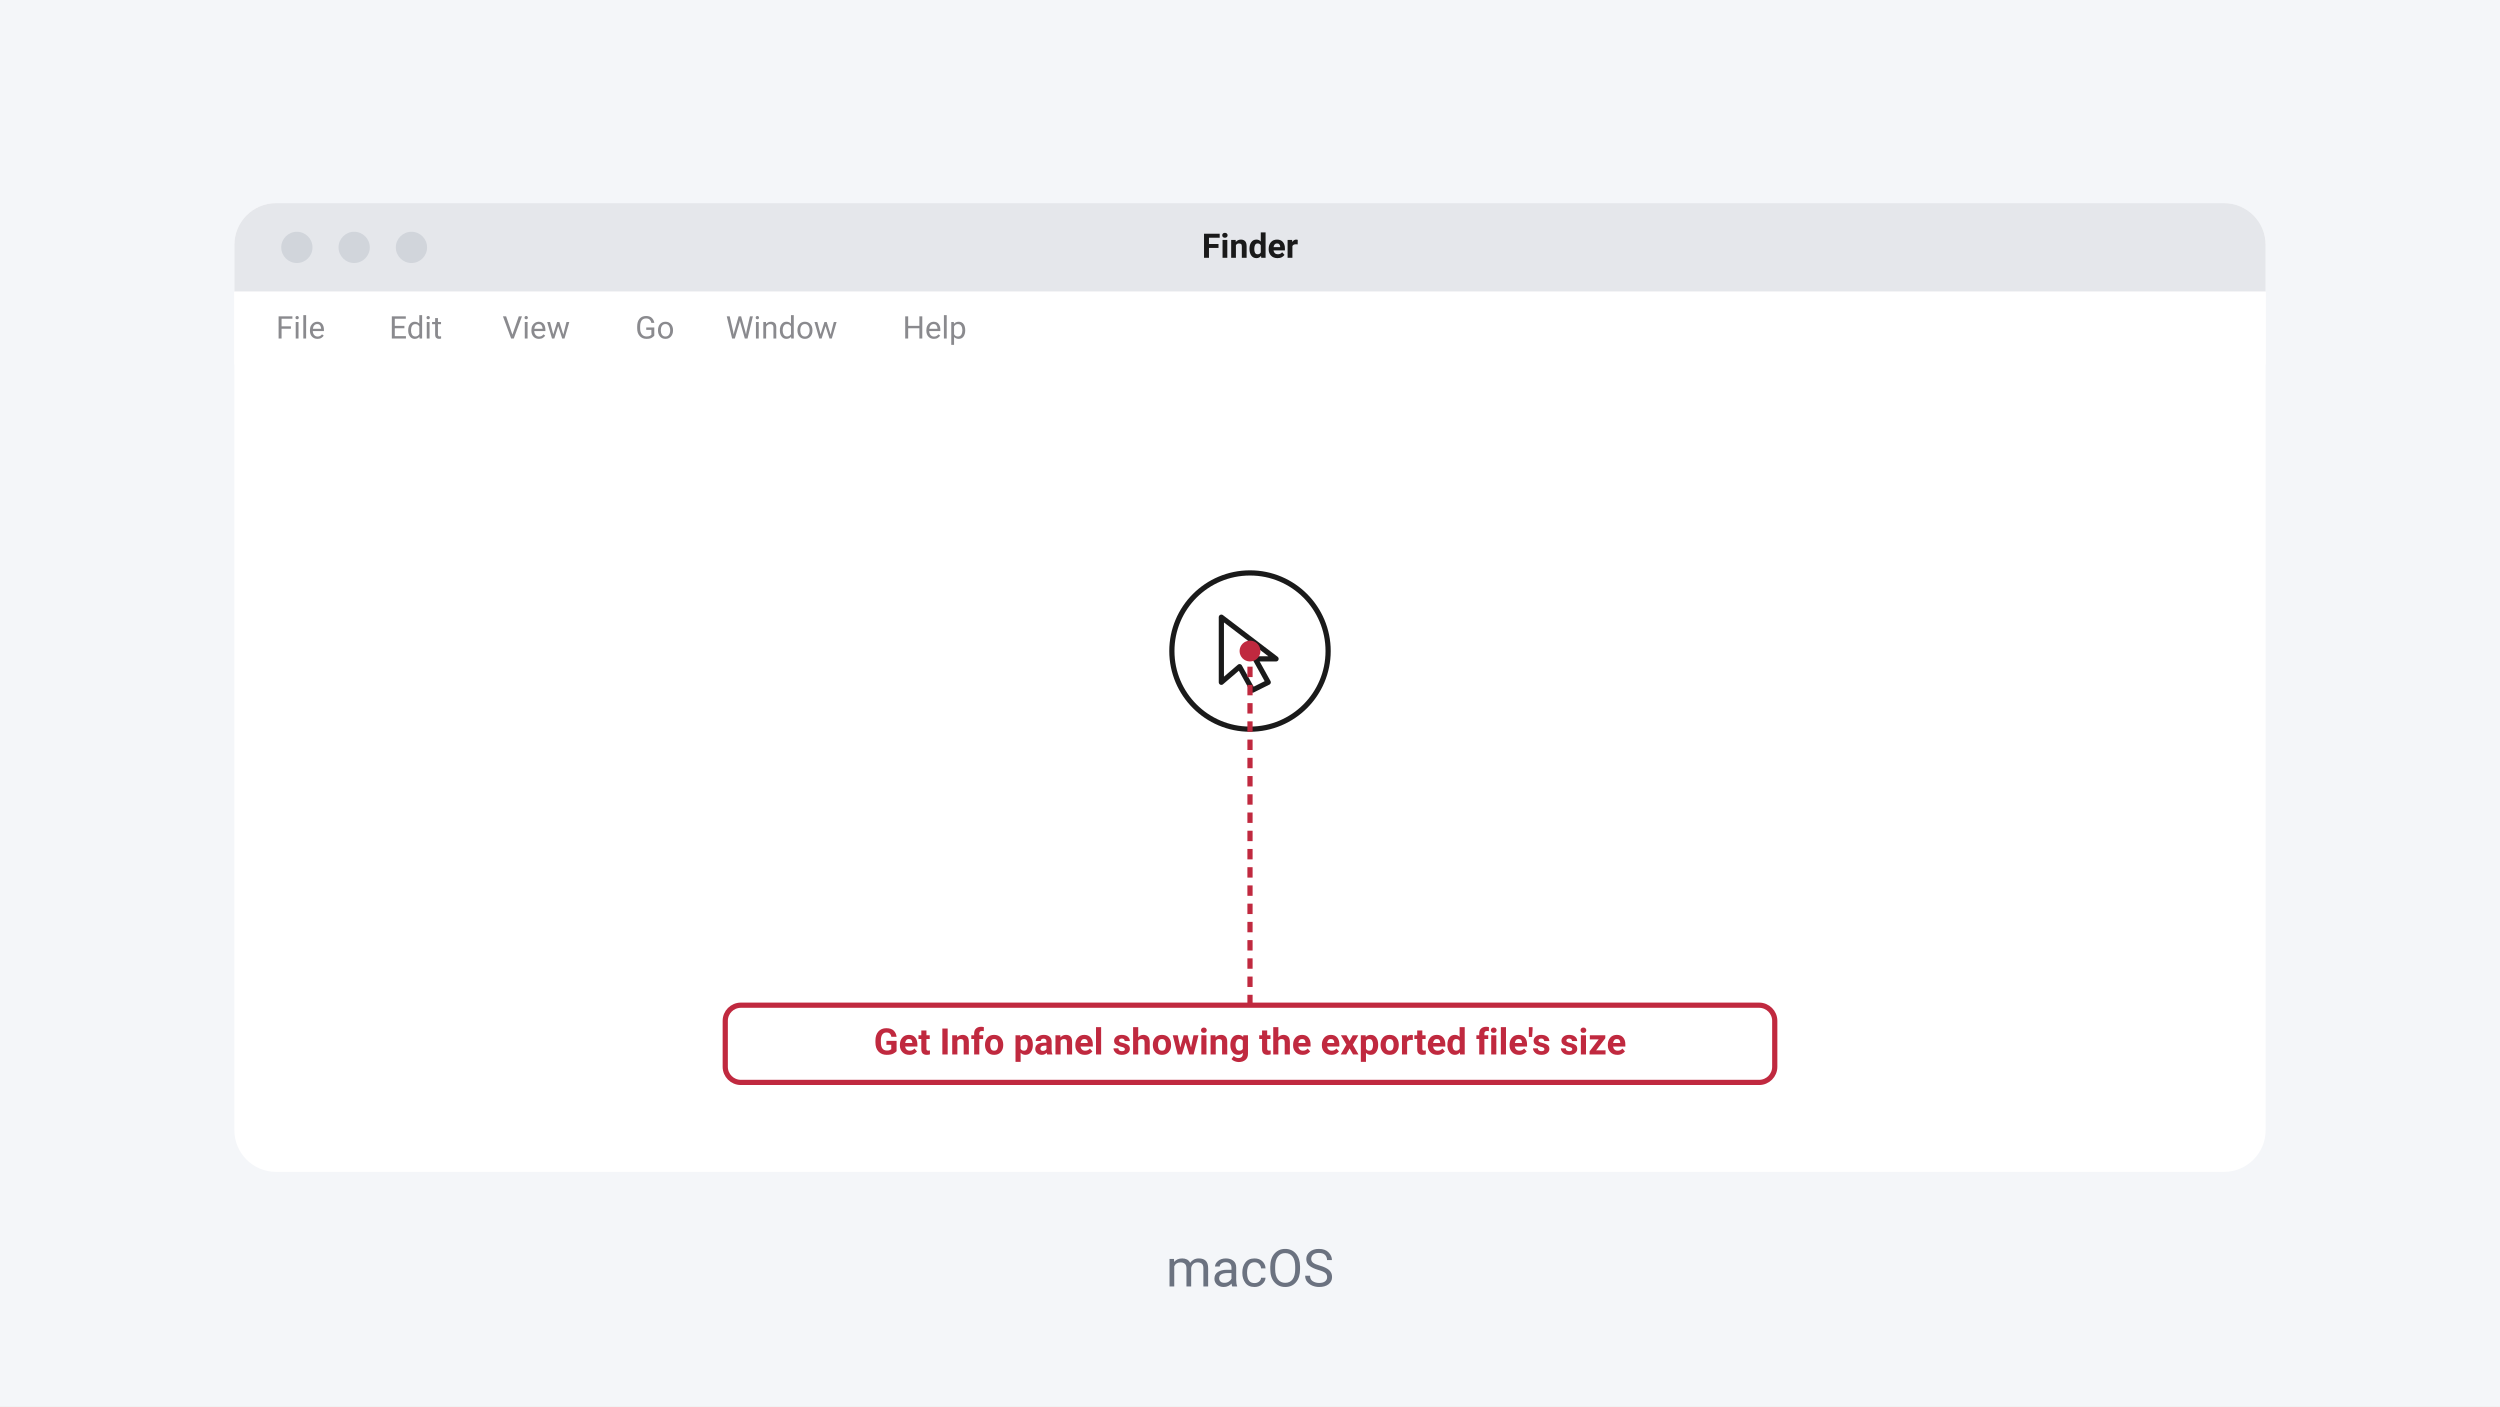
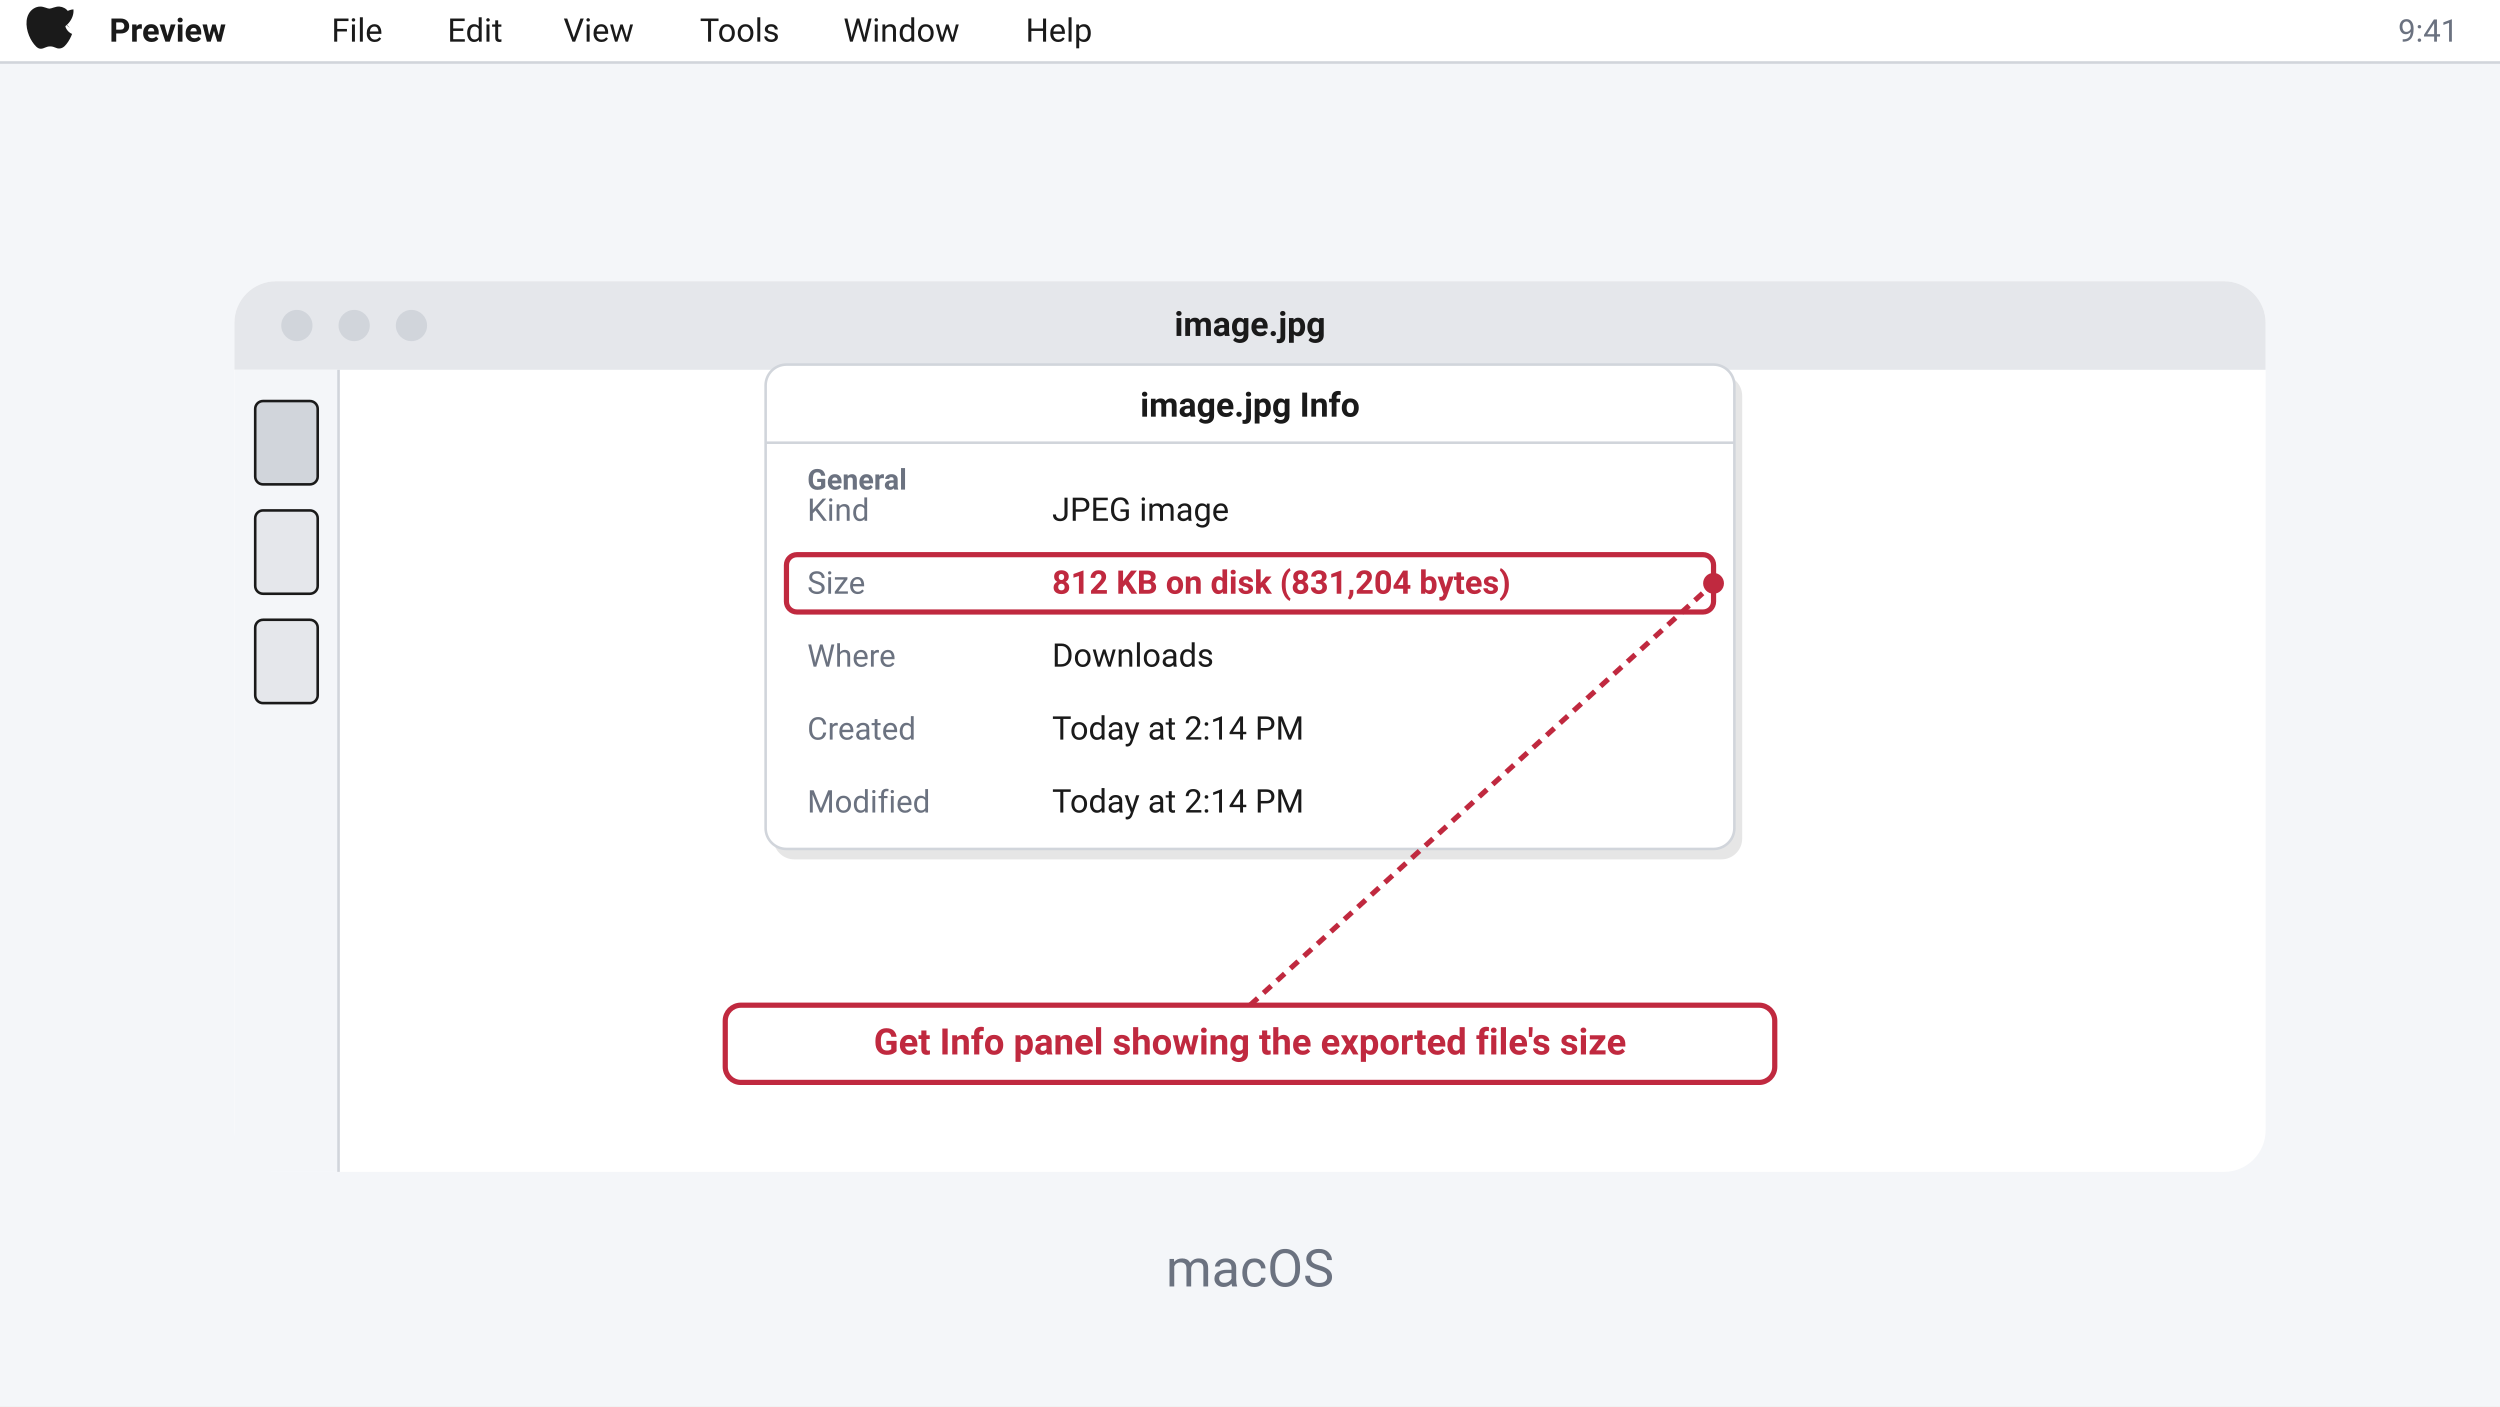
<svg xmlns="http://www.w3.org/2000/svg" width="960" height="540" viewBox="0 0 960 540">
  <rect width="960" height="540" fill="#F4F6F9" />
-   <rect x="90" y="78" width="780" height="372" rx="16" fill="#FFFFFF" />
-   <path d="M 90 94 A 16 16 0 0 1 106 78 L 854 78 A 16 16 0 0 1 870 94 L 870 112 L 90 112 Z" fill="#E5E7EB" />
-   <circle cx="114" cy="95" r="6" fill="#D1D5DB" />
-   <circle cx="136" cy="95" r="6" fill="#D1D5DB" />
-   <circle cx="158" cy="95" r="6" fill="#D1D5DB" />
-   <text x="480" y="99" font-family="system-ui, -apple-system, 'Segoe UI', Roboto, sans-serif" font-size="13" font-weight="600" fill="#1A1A1A" text-anchor="middle">Finder</text>
-   <rect x="90" y="112" width="780" height="28" fill="#FFFFFF" />
-   <text x="106" y="130" font-family="system-ui, -apple-system, 'Segoe UI', Roboto, sans-serif" font-size="12" font-weight="400" fill="#8A8A8E" text-anchor="start">File</text>
-   <text x="149.476" y="130" font-family="system-ui, -apple-system, 'Segoe UI', Roboto, sans-serif" font-size="12" font-weight="400" fill="#8A8A8E" text-anchor="start">Edit</text>
-   <text x="192.952" y="130" font-family="system-ui, -apple-system, 'Segoe UI', Roboto, sans-serif" font-size="12" font-weight="400" fill="#8A8A8E" text-anchor="start">View</text>
-   <text x="243.952" y="130" font-family="system-ui, -apple-system, 'Segoe UI', Roboto, sans-serif" font-size="12" font-weight="400" fill="#8A8A8E" text-anchor="start">Go</text>
-   <text x="278.716" y="130" font-family="system-ui, -apple-system, 'Segoe UI', Roboto, sans-serif" font-size="12" font-weight="400" fill="#8A8A8E" text-anchor="start">Window</text>
-   <text x="346.612" y="130" font-family="system-ui, -apple-system, 'Segoe UI', Roboto, sans-serif" font-size="12" font-weight="400" fill="#8A8A8E" text-anchor="start">Help</text>
-   <circle cx="480" cy="250" r="30" fill="#FFFFFF" stroke="#1A1A1A" stroke-width="2" />
-   <path d="M 469 237 L 469 262 L 476 256 L 481 265 L 487 262 L 482 253 L 490 253 Z" fill="#FFFFFF" stroke="#1A1A1A" stroke-width="2" stroke-linejoin="round" />
-   <line x1="480" y1="386" x2="480" y2="250" stroke="#C0293F" stroke-width="2" stroke-dasharray="4,3" />
-   <circle cx="480" cy="250" r="4" fill="#C0293F" />
+   <rect x="90" y="108" width="780" height="342" rx="16" fill="#FFFFFF" />
+   <path d="M 90 124 A 16 16 0 0 1 106 108 L 854 108 A 16 16 0 0 1 870 124 L 870 142 L 90 142 Z" fill="#E5E7EB" />
+   <circle cx="114" cy="125" r="6" fill="#D1D5DB" />
+   <circle cx="136" cy="125" r="6" fill="#D1D5DB" />
+   <circle cx="158" cy="125" r="6" fill="#D1D5DB" />
+   <text x="480" y="129" font-family="system-ui, -apple-system, 'Segoe UI', Roboto, sans-serif" font-size="13" font-weight="600" fill="#1A1A1A" text-anchor="middle">image.jpg</text>
+   <rect x="90" y="142" width="40" height="308" fill="#F4F6F9" />
+   <rect x="98" y="154" width="24" height="32" rx="3" fill="#D1D5DB" stroke="#1A1A1A" stroke-width="1" />
+   <rect x="98" y="196" width="24" height="32" rx="3" fill="#E5E7EB" stroke="#1A1A1A" stroke-width="1" />
+   <rect x="98" y="238" width="24" height="32" rx="3" fill="#E5E7EB" stroke="#1A1A1A" stroke-width="1" />
+   <path d="M 130 142 L 130 450" stroke="#D1D5DB" stroke-width="1" />
+   <rect x="0" y="0" width="960" height="24" fill="#FFFFFF" />
+   <line x1="0" y1="24" x2="960" y2="24" stroke="#D1D5DB" stroke-width="1" />
+   <path d="M 26.4 8.8 c 1.2 -1.4 2 -3.3 1.8 -5.2 -1.7 0.1 -3.7 1.2 -4.9 2.6 -1.1 1.3 -2 3.2 -1.7 5 1.8 0.2 3.6 -1 4.8 -2.4 Z" fill="#1A1A1A" />
+   <path d="M 26.88 10.72 c -2.6 -1.6 -3 -4.6 -0.7 -6.3 -0.7 -1.1 -2 -1.8 -3.4 -1.9 -1.4 -0.1 -3 0.8 -3.8 0.8 -0.8 0 -2.1 -0.8 -3.5 -0.8 -1.8 0 -3.5 1.1 -4.4 2.7 -1.9 3.3 -0.5 8.1 1.3 10.8 0.9 1.3 2 2.8 3.4 2.7 1.3 -0.1 1.9 -0.9 3.5 -0.9 1.7 0 2.2 0.9 3.6 0.8 1.5 -0.1 2.4 -1.3 3.3 -2.6 1 -1.5 1.5 -3 1.5 -3 -0.1 0 -2.8 -1.1 -2.8 -4.3 Z" fill="#1A1A1A" />
+   <text x="42" y="16" font-family="system-ui, -apple-system, 'Segoe UI', Roboto, sans-serif" font-size="12.5" font-weight="700" fill="#1A1A1A" text-anchor="start">Preview</text>
+   <text x="127.288" y="16" font-family="system-ui, -apple-system, 'Segoe UI', Roboto, sans-serif" font-size="12.5" font-weight="400" fill="#1A1A1A" text-anchor="start">File</text>
+   <text x="171.825" y="16" font-family="system-ui, -apple-system, 'Segoe UI', Roboto, sans-serif" font-size="12.5" font-weight="400" fill="#1A1A1A" text-anchor="start">Edit</text>
+   <text x="216.363" y="16" font-family="system-ui, -apple-system, 'Segoe UI', Roboto, sans-serif" font-size="12.5" font-weight="400" fill="#1A1A1A" text-anchor="start">View</text>
+   <text x="268.738" y="16" font-family="system-ui, -apple-system, 'Segoe UI', Roboto, sans-serif" font-size="12.5" font-weight="400" fill="#1A1A1A" text-anchor="start">Tools</text>
+   <text x="323.863" y="16" font-family="system-ui, -apple-system, 'Segoe UI', Roboto, sans-serif" font-size="12.5" font-weight="400" fill="#1A1A1A" text-anchor="start">Window</text>
+   <text x="393.837" y="16" font-family="system-ui, -apple-system, 'Segoe UI', Roboto, sans-serif" font-size="12.5" font-weight="400" fill="#1A1A1A" text-anchor="start">Help</text>
+   <text x="944" y="16" font-family="system-ui, -apple-system, 'Segoe UI', Roboto, sans-serif" font-size="12" font-weight="400" fill="#6B7280" text-anchor="end">9:41</text>
+   <rect x="297" y="144" width="372" height="186" rx="8" fill="#000000" opacity="0.1" />
+   <rect x="294" y="140" width="372" height="186" rx="8" fill="#FFFFFF" stroke="#D1D5DB" stroke-width="1" />
+   <line x1="294" y1="170" x2="666" y2="170" stroke="#D1D5DB" stroke-width="1" />
+   <text x="480" y="160" font-family="system-ui, -apple-system, 'Segoe UI', Roboto, sans-serif" font-size="13" font-weight="700" fill="#1A1A1A" text-anchor="middle">image.jpg Info</text>
+   <text x="310" y="188" font-family="system-ui, -apple-system, 'Segoe UI', Roboto, sans-serif" font-size="11" font-weight="700" fill="#6B7280" text-anchor="start">General</text>
+   <text x="310" y="200" font-family="system-ui, -apple-system, 'Segoe UI', Roboto, sans-serif" font-size="12" font-weight="400" fill="#6B7280" text-anchor="start">Kind</text>
+   <text x="404" y="200" font-family="system-ui, -apple-system, 'Segoe UI', Roboto, sans-serif" font-size="12.5" font-weight="400" fill="#1A1A1A" text-anchor="start">JPEG image</text>
+   <rect x="302" y="213" width="356" height="22" rx="4" fill="none" stroke="#C0293F" stroke-width="2" />
+   <text x="310" y="228" font-family="system-ui, -apple-system, 'Segoe UI', Roboto, sans-serif" font-size="12" font-weight="400" fill="#6B7280" text-anchor="start">Size</text>
+   <text x="404" y="228" font-family="system-ui, -apple-system, 'Segoe UI', Roboto, sans-serif" font-size="12.5" font-weight="700" fill="#C0293F" text-anchor="start">812 KB on disk (831,204 bytes)</text>
+   <text x="310" y="256" font-family="system-ui, -apple-system, 'Segoe UI', Roboto, sans-serif" font-size="12" font-weight="400" fill="#6B7280" text-anchor="start">Where</text>
+   <text x="404" y="256" font-family="system-ui, -apple-system, 'Segoe UI', Roboto, sans-serif" font-size="12.5" font-weight="400" fill="#1A1A1A" text-anchor="start">Downloads</text>
+   <text x="310" y="284" font-family="system-ui, -apple-system, 'Segoe UI', Roboto, sans-serif" font-size="12" font-weight="400" fill="#6B7280" text-anchor="start">Created</text>
+   <text x="404" y="284" font-family="system-ui, -apple-system, 'Segoe UI', Roboto, sans-serif" font-size="12.5" font-weight="400" fill="#1A1A1A" text-anchor="start">Today at 2:14 PM</text>
+   <text x="310" y="312" font-family="system-ui, -apple-system, 'Segoe UI', Roboto, sans-serif" font-size="12" font-weight="400" fill="#6B7280" text-anchor="start">Modified</text>
+   <text x="404" y="312" font-family="system-ui, -apple-system, 'Segoe UI', Roboto, sans-serif" font-size="12.5" font-weight="400" fill="#1A1A1A" text-anchor="start">Today at 2:14 PM</text>
+   <line x1="480" y1="386" x2="658" y2="224" stroke="#C0293F" stroke-width="2" stroke-dasharray="4,3" />
+   <circle cx="658" cy="224" r="4" fill="#C0293F" />
  <rect x="278.497" y="386" width="403.005" height="29.65" rx="6" fill="#FFFFFF" stroke="#C0293F" stroke-width="2" />
  <text x="480" y="404.92" font-family="system-ui, -apple-system, 'Segoe UI', Roboto, sans-serif" font-size="14" font-weight="700" fill="#C0293F" text-anchor="middle">Get Info panel showing the exported file's size</text>
  <text x="480" y="494" font-family="system-ui, -apple-system, 'Segoe UI', Roboto, sans-serif" font-size="20" font-weight="400" fill="#6B7280" text-anchor="middle">macOS</text>
</svg>
